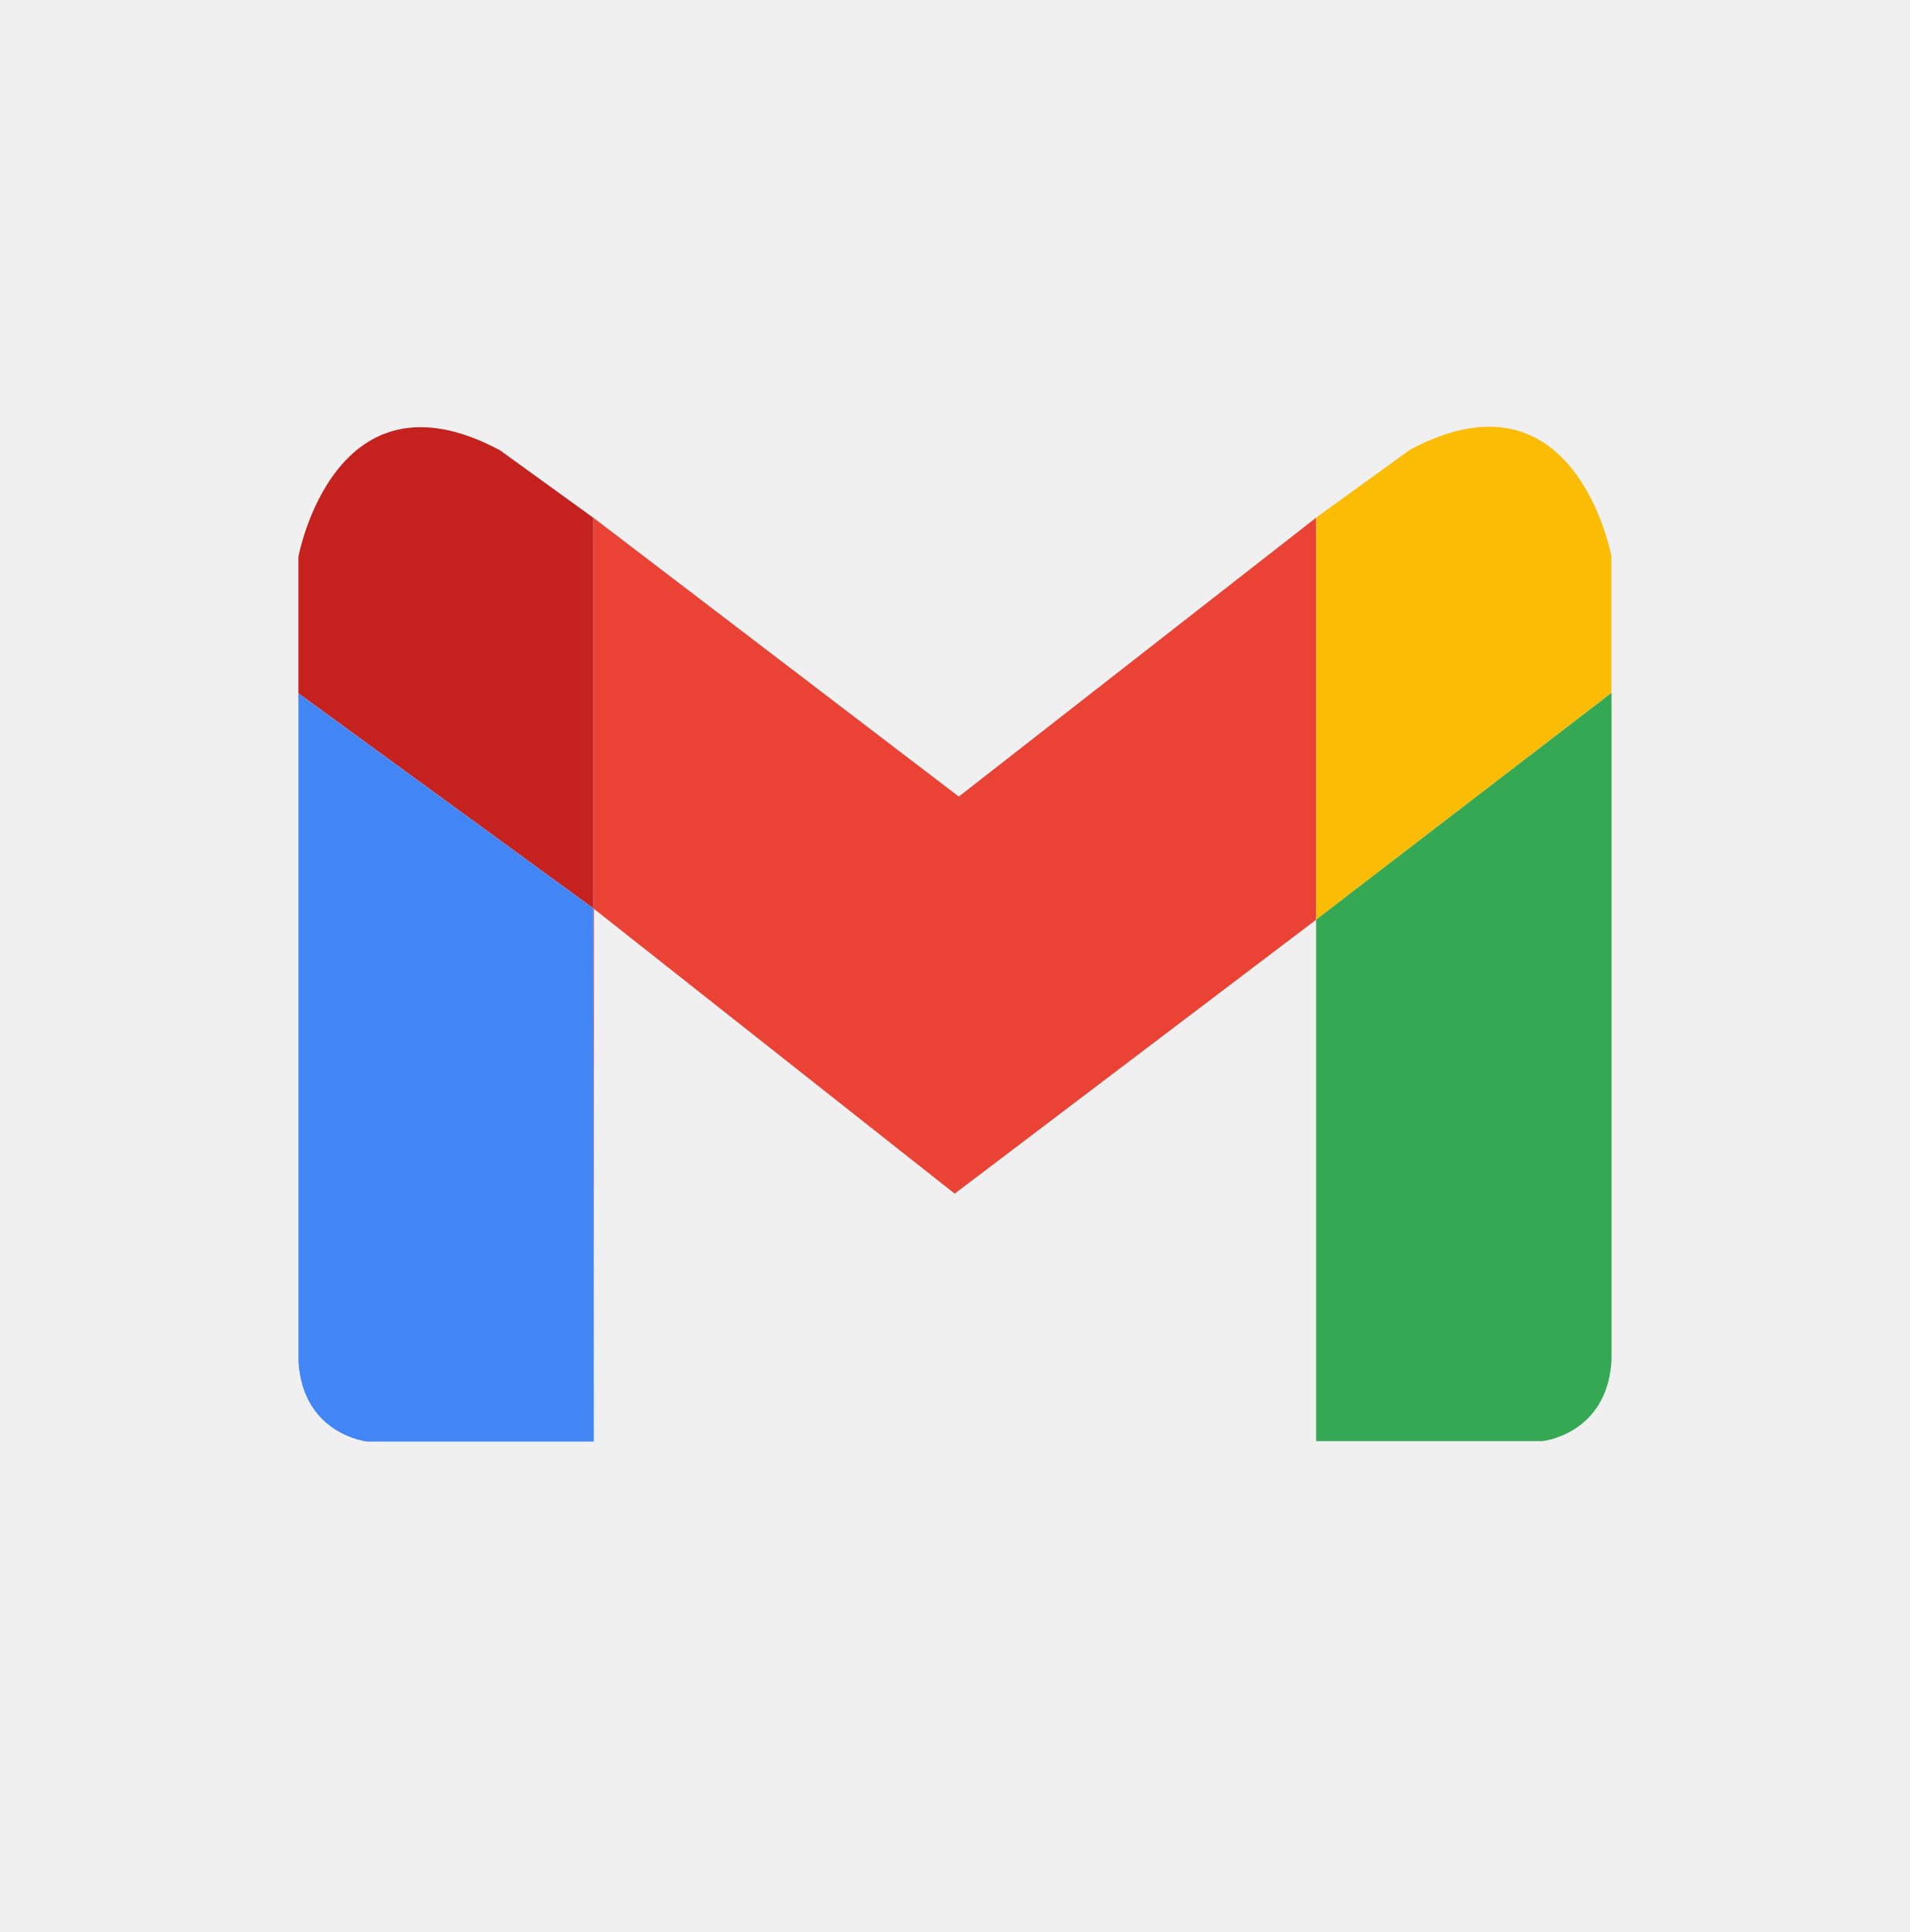
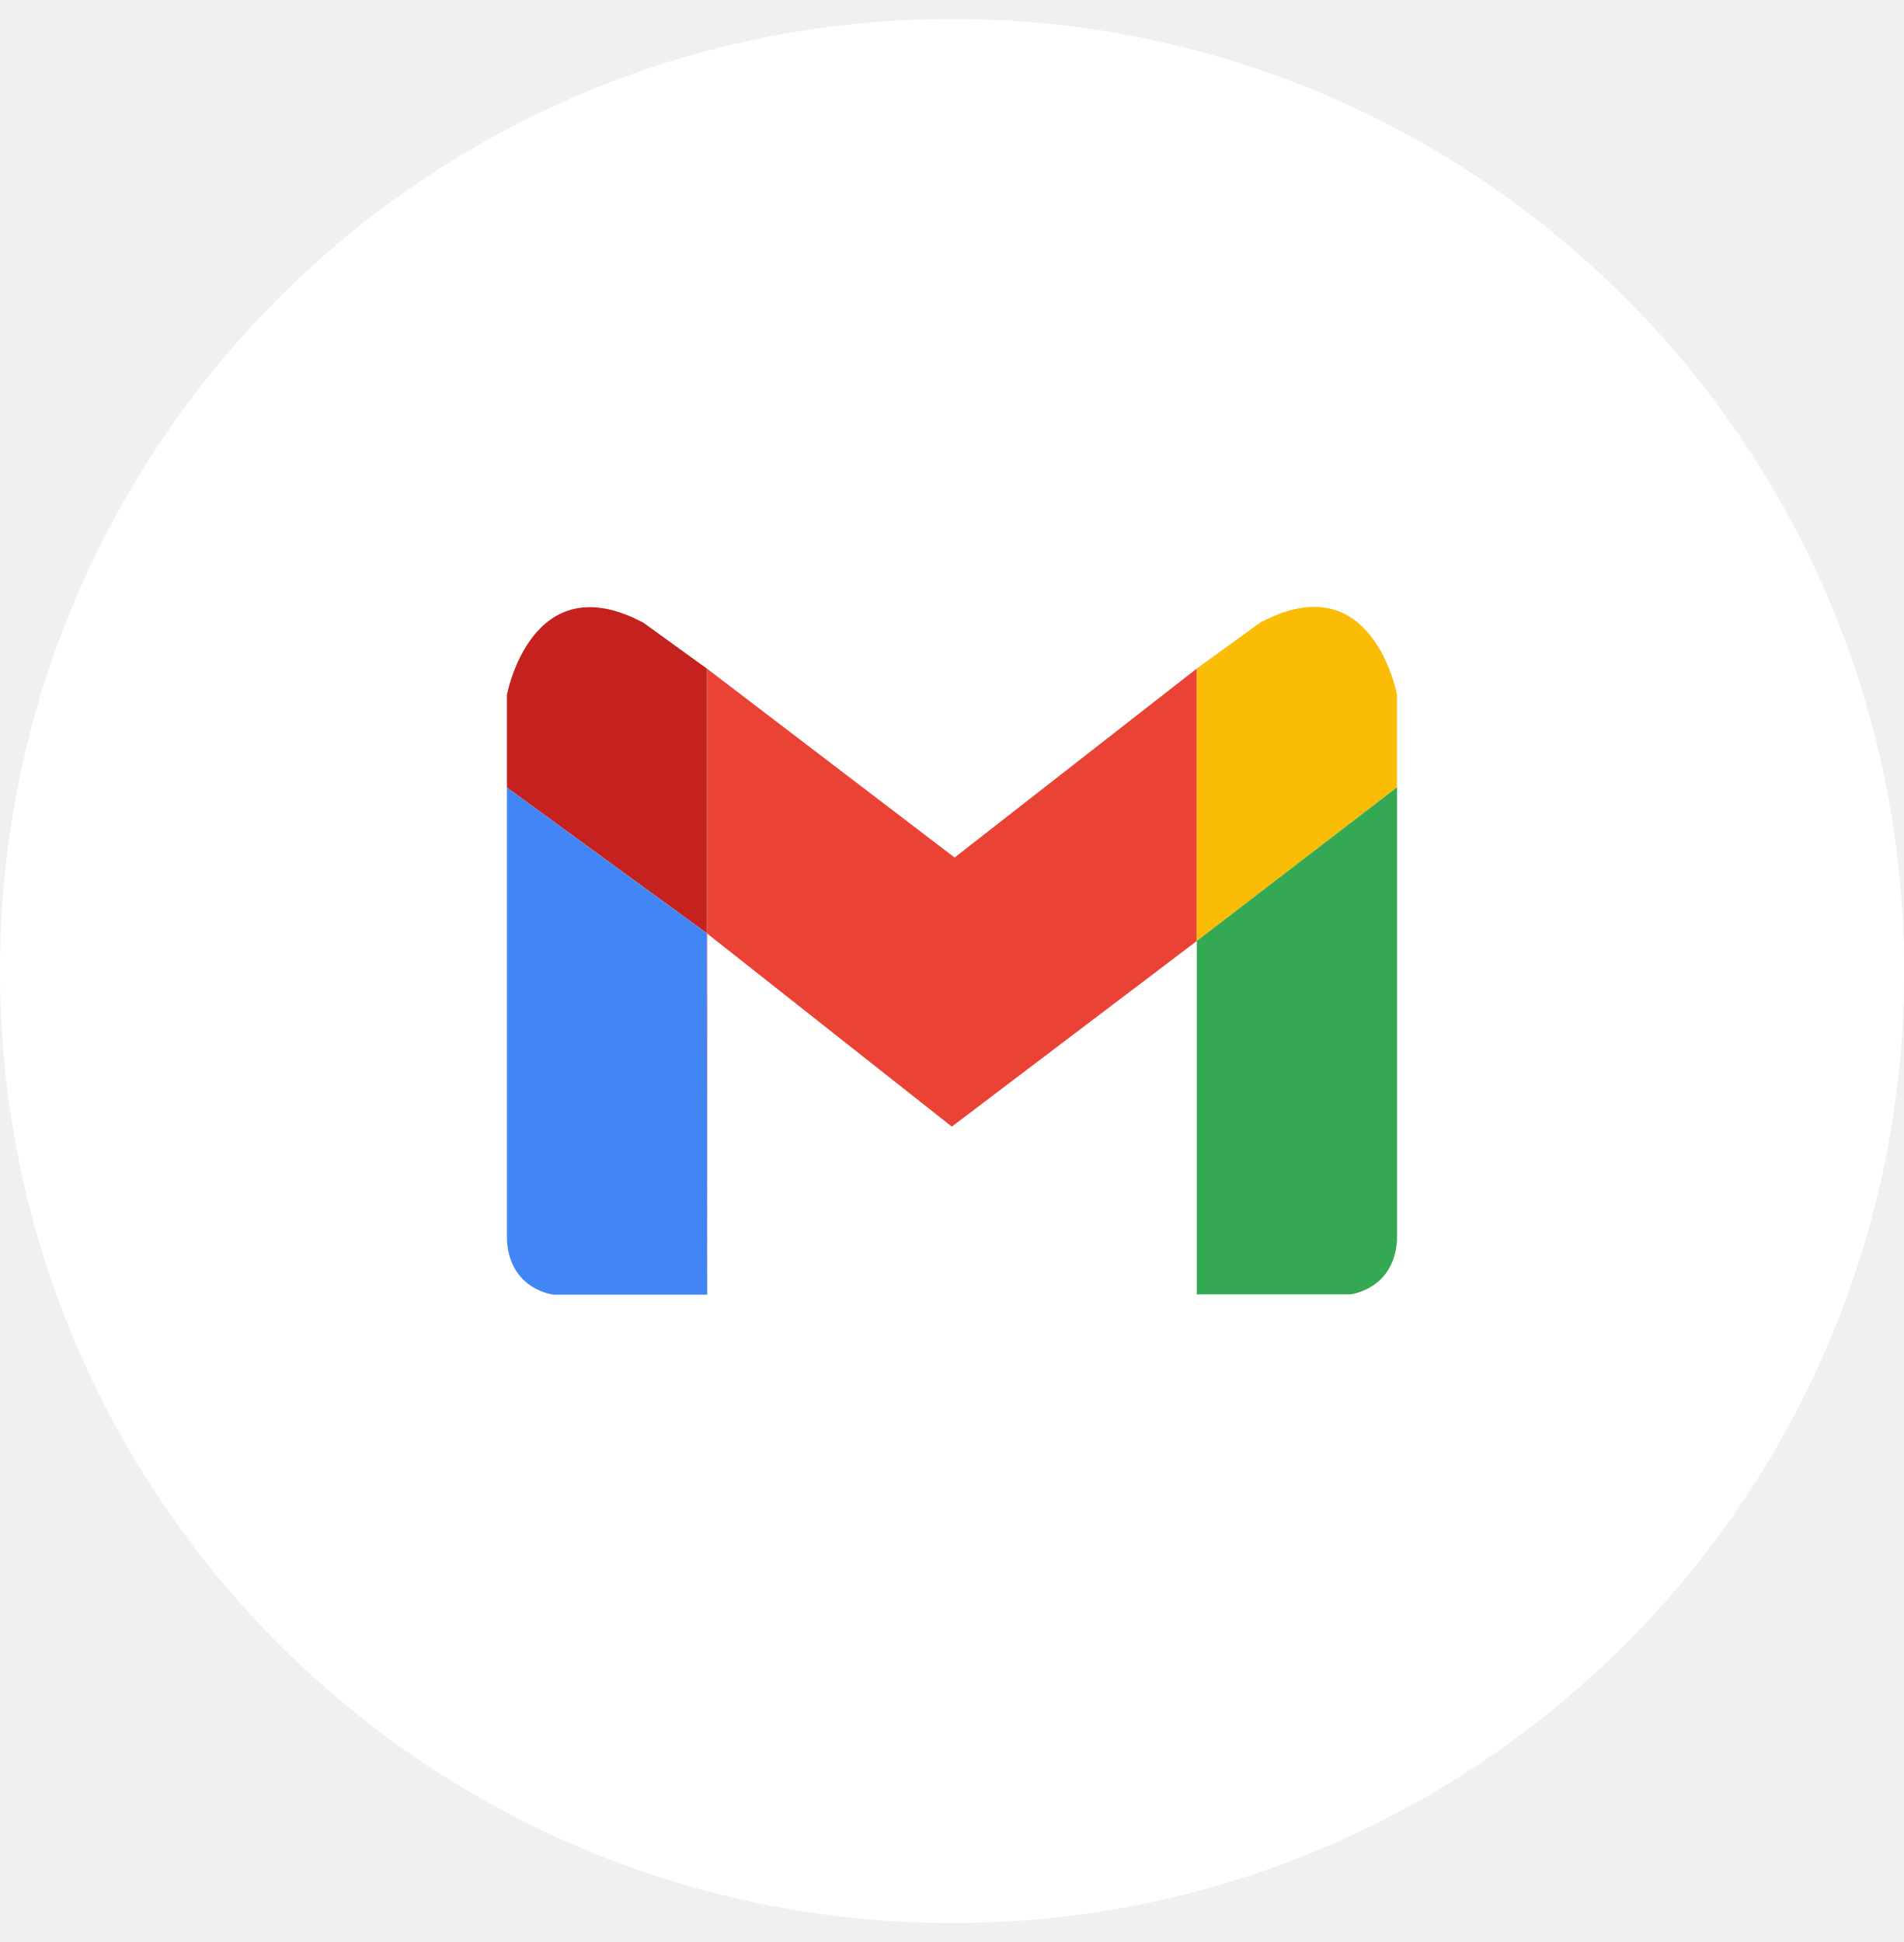
- <svg xmlns="http://www.w3.org/2000/svg" width="88" height="89" viewBox="0 0 88 89" fill="none">
-   <path d="M60.642 23.847L44.177 36.696L27.336 23.847V23.85L27.357 23.867V41.86L43.987 54.987L60.642 42.367V23.847Z" fill="#EA4335" />
-   <path d="M64.963 20.721L60.64 23.846V42.366L74.245 31.92V25.628C74.245 25.628 72.594 16.64 64.963 20.721Z" fill="#FBBC05" />
-   <path d="M60.64 42.366V66.387H71.068C71.068 66.387 74.035 66.082 74.249 62.699V31.92L60.64 42.366Z" fill="#34A853" />
-   <path d="M27.36 66.409V41.86L27.336 41.842L27.36 66.409Z" fill="#C5221F" />
-   <path d="M27.335 23.85L23.035 20.742C15.405 16.661 13.75 25.645 13.75 25.645V31.938L27.335 41.842V23.85Z" fill="#C5221F" />
-   <path d="M27.336 23.851V41.843L27.36 41.86V23.868L27.336 23.851Z" fill="#C5221F" />
-   <path d="M13.75 31.942V62.721C13.96 66.107 16.931 66.409 16.931 66.409H27.359L27.335 41.843L13.75 31.942Z" fill="#4285F4" />
+ <svg xmlns="http://www.w3.org/2000/svg" width="50" height="51" viewBox="0 0 50 51" fill="none">
+   <mask id="path-1-inside-1_1781_7881" fill="white">
+     <path d="M0 25.5C0 11.693 11.193 0.5 25 0.5C38.807 0.5 50 11.693 50 25.5C50 39.307 38.807 50.5 25 50.5C11.193 50.5 0 39.307 0 25.5Z" />
+   </mask>
+   <path d="M0 25.5C0 11.693 11.193 0.5 25 0.5C38.807 0.5 50 11.693 50 25.5C50 39.307 38.807 50.5 25 50.5C11.193 50.5 0 39.307 0 25.5Z" fill="white" />
+   <path d="M0 0.5H50H0ZM50 50.5H0H50ZM0 50.5V0.5V50.5ZM26 0.5C39.807 0.5 51 11.693 51 25.5C51 39.307 39.807 50.5 26 50.5H25C38.255 50.5 49 39.307 49 25.5C49 11.693 38.255 0.5 25 0.5H26Z" fill="white" mask="url(#path-1-inside-1_1781_7881)" />
+   <path d="M31.43 17.556L25.068 22.52L18.561 17.556V17.557L18.569 17.564V24.515L24.995 29.587L31.43 24.711V17.556Z" fill="#EA4335" />
+   <path d="M33.1 16.348L31.429 17.556V24.711L36.686 20.675V18.244C36.686 18.244 36.048 14.771 33.1 16.348Z" fill="#FBBC05" />
+   <path d="M31.429 24.711V33.992H35.458C35.458 33.992 36.605 33.874 36.687 32.567V20.675L31.429 24.711Z" fill="#34A853" />
+   <path d="M18.57 34V24.515L18.561 24.509L18.57 34Z" fill="#C5221F" />
+   <path d="M18.561 17.557L16.9 16.356C13.952 14.779 13.312 18.25 13.312 18.25V20.682L18.561 24.508V17.557Z" fill="#C5221F" />
+   <path d="M18.561 17.557V24.509L18.57 24.515V17.564L18.561 17.557Z" fill="#C5221F" />
+   <path d="M13.312 20.683V32.575C13.394 33.883 14.541 34 14.541 34H18.571L18.561 24.509L13.312 20.683Z" fill="#4285F4" />
</svg>
